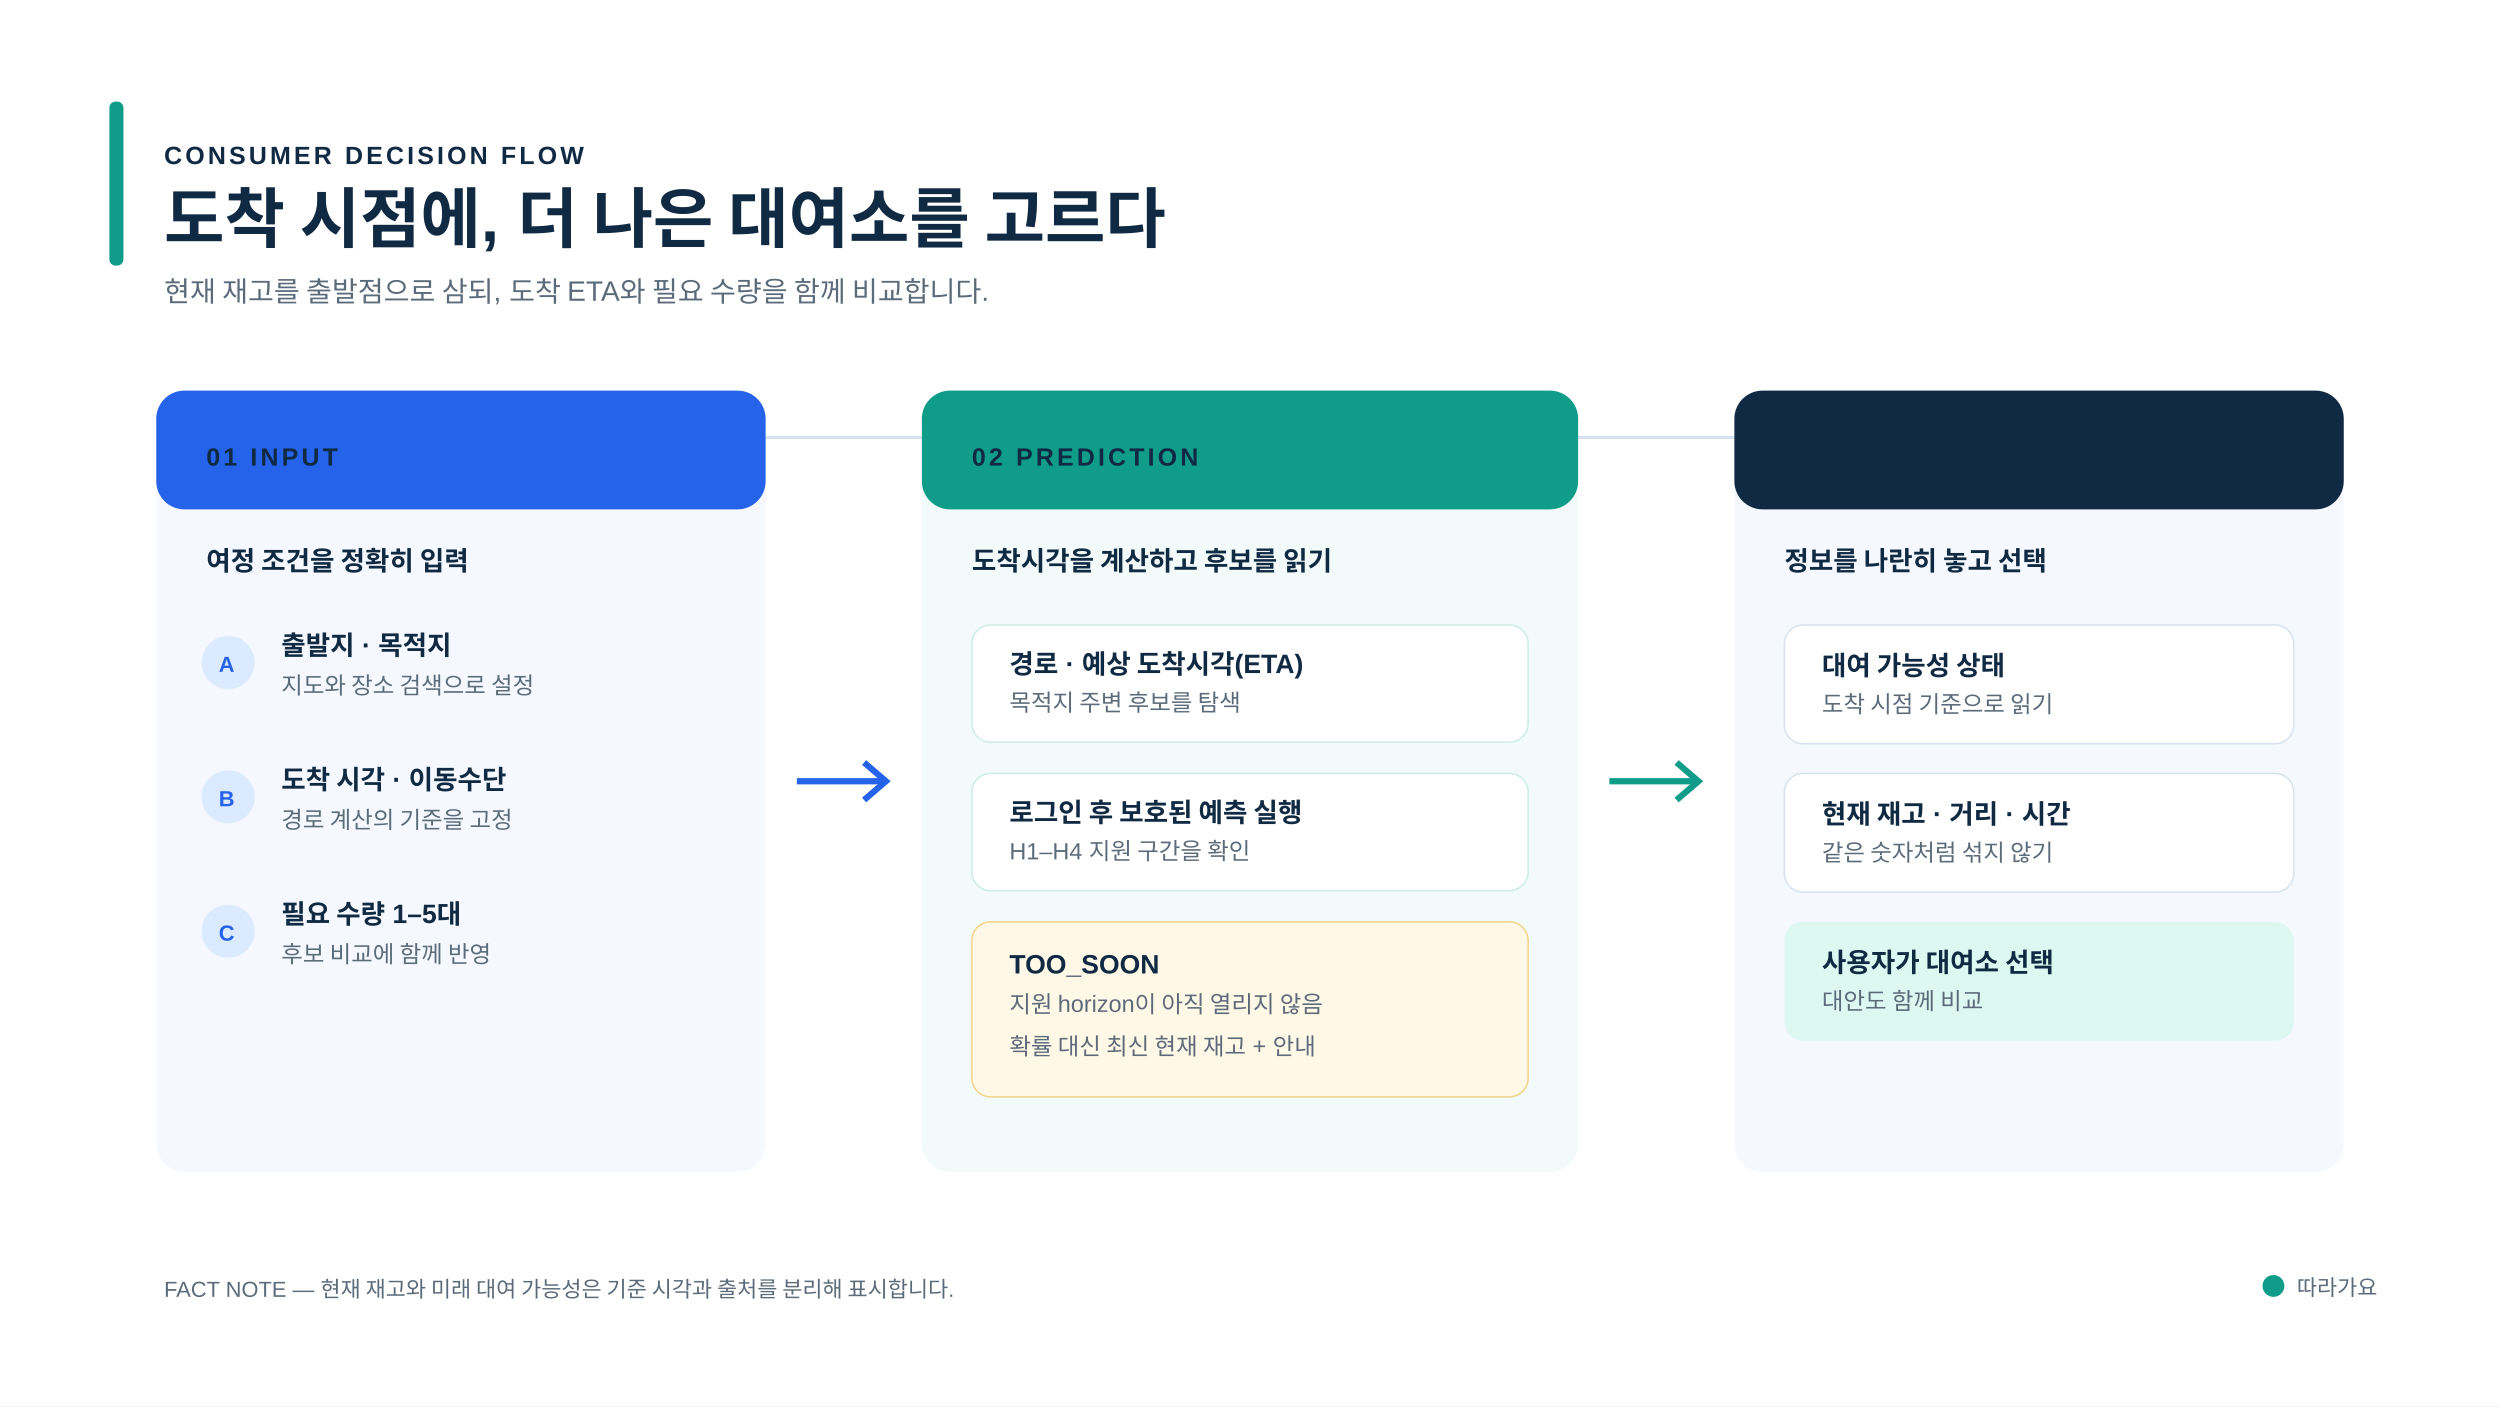
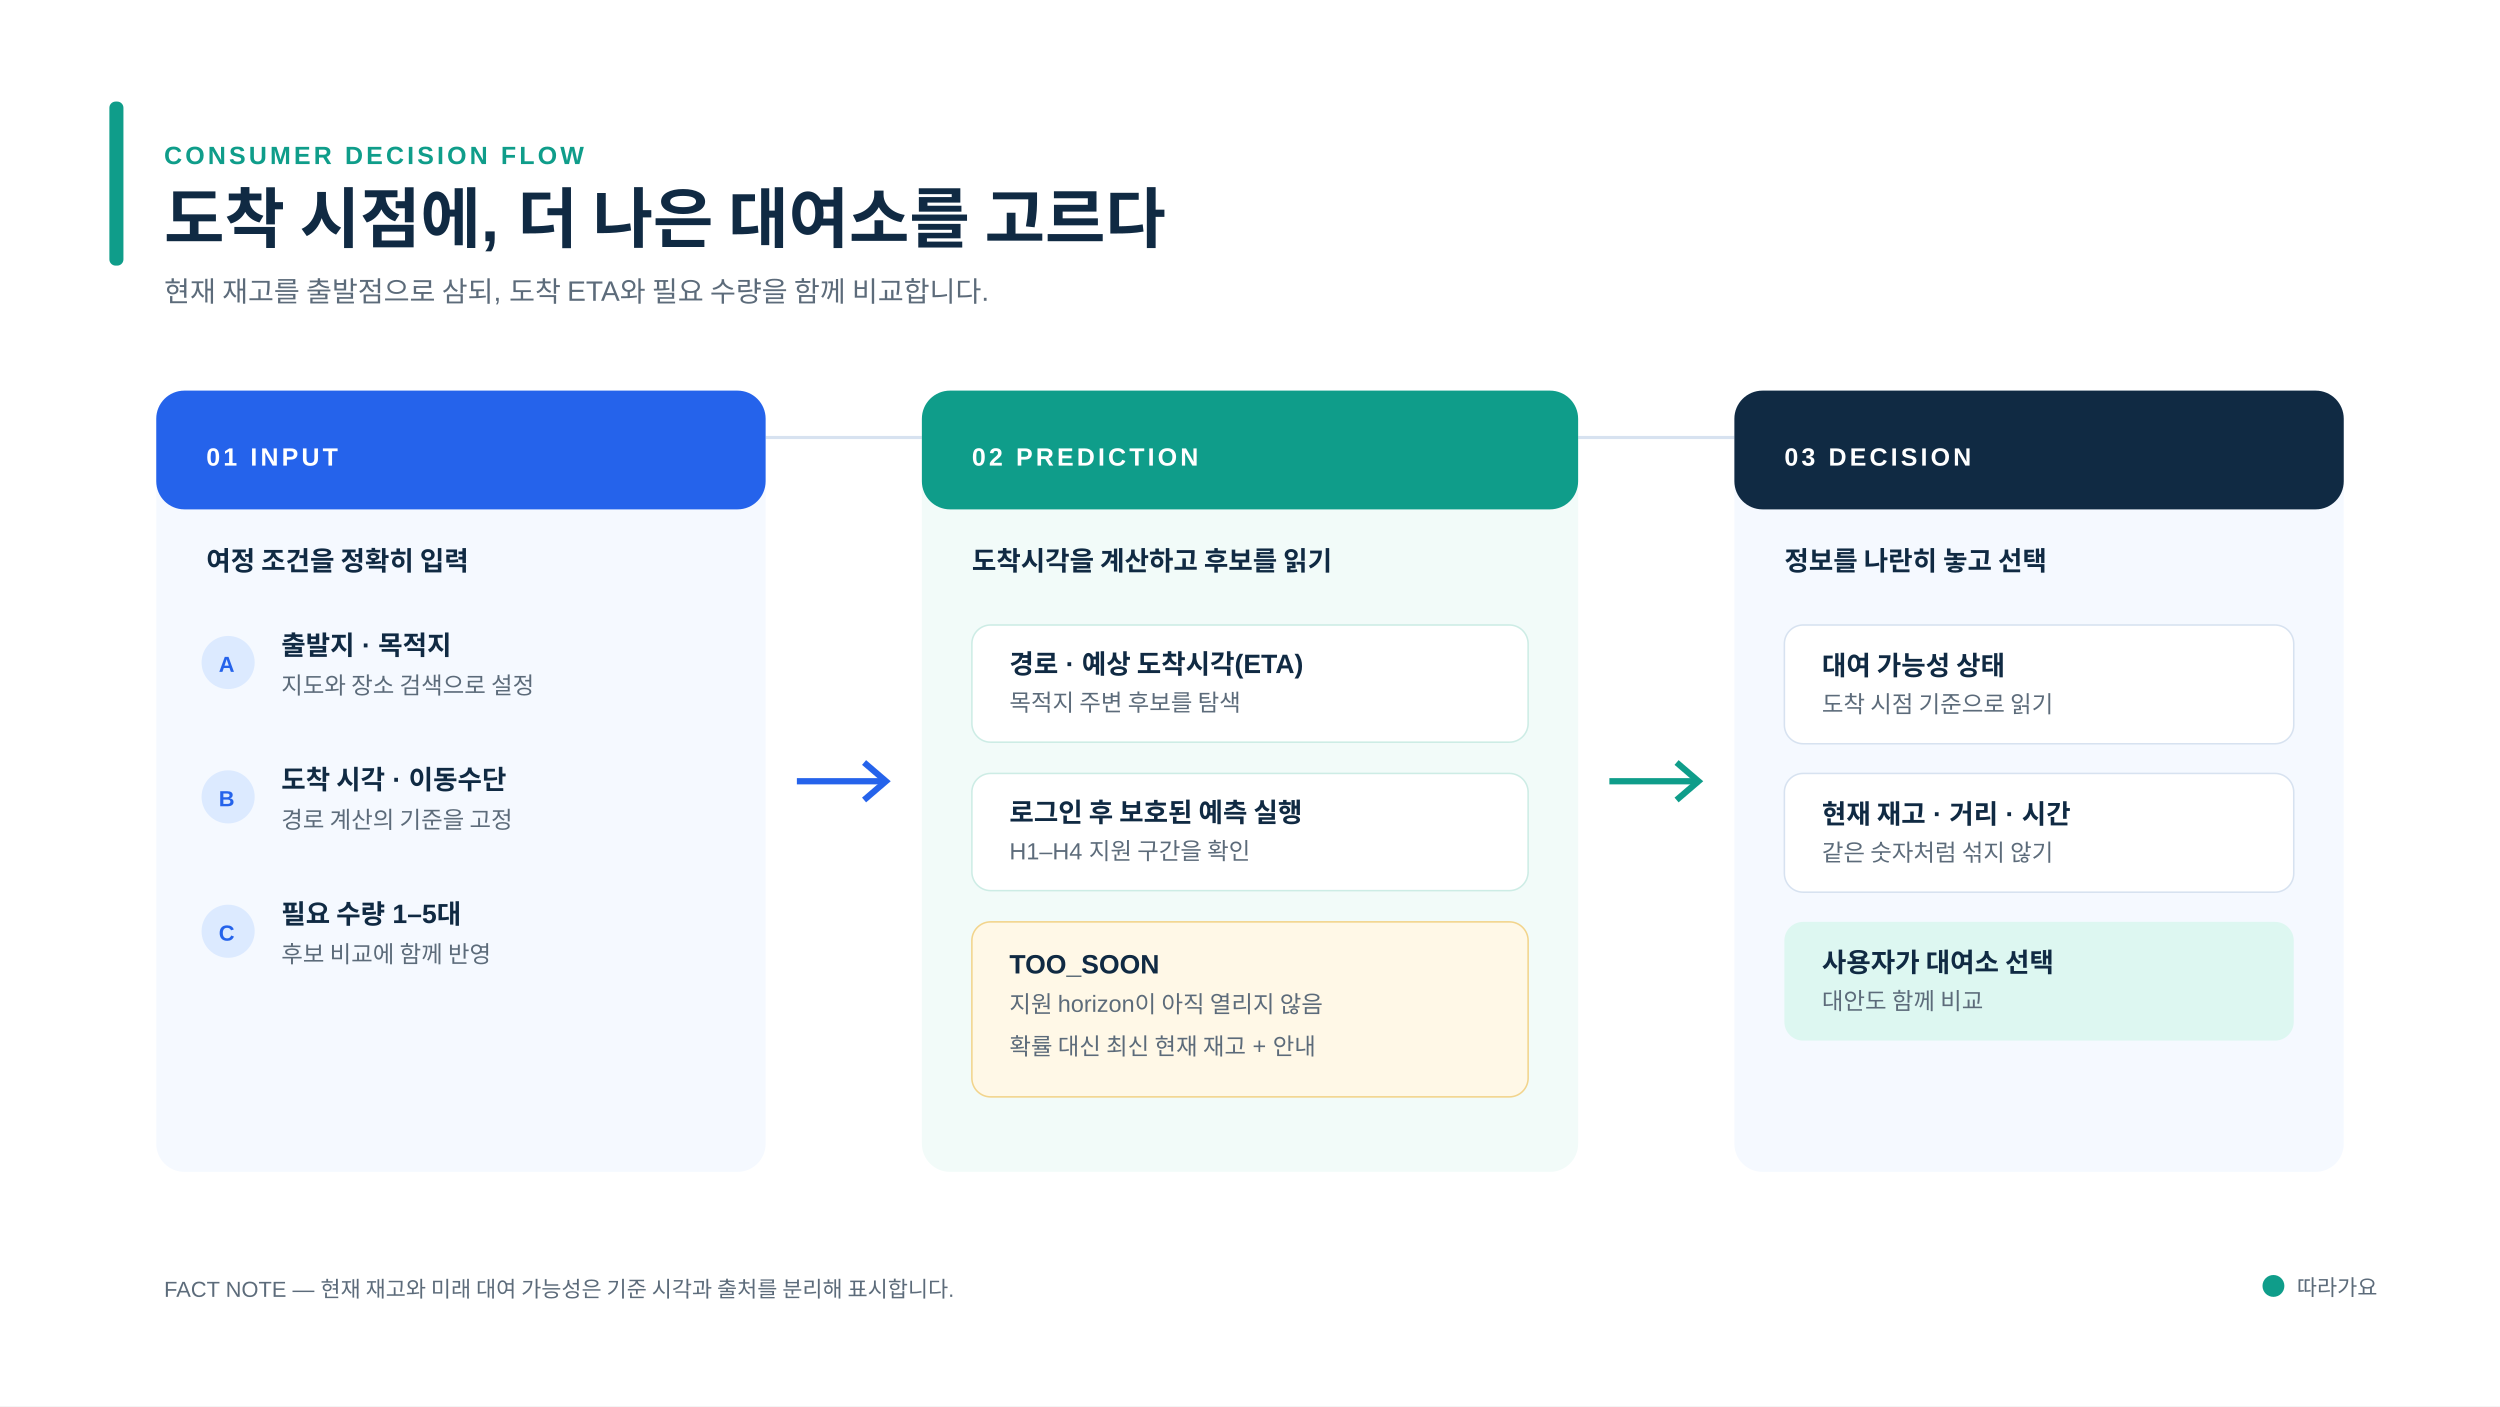
<svg xmlns="http://www.w3.org/2000/svg" viewBox="0 0 1600 900" role="img" aria-labelledby="title desc">
-   <style>text{font-family:Arial,'Noto Sans KR',sans-serif;fill:#102A43}.cap{font-size:16px;font-weight:700;letter-spacing:2px}.h{font-size:42px;font-weight:800}.sub{font-size:18px;fill:#5C6B7A}.label{font-size:17px;font-weight:700}.body{font-size:15px;fill:#5C6B7A}.small{font-size:14px;fill:#5C6B7A}.n{font-size:14px;font-weight:800;fill:#2563EB}</style>
+   <style>text{font-family:Arial,'Noto Sans KR',sans-serif}.cap{font-size:16px;font-weight:700;letter-spacing:2px}.h{font-size:42px;font-weight:800;fill:#102A43}.sub{font-size:18px;fill:#5C6B7A}.label{font-size:17px;font-weight:700;fill:#102A43}.body{font-size:15px;fill:#5C6B7A}.small{font-size:14px;fill:#5C6B7A}.n{font-size:14px;font-weight:800;fill:#2563EB}.text-main{fill:#102A43}.text-muted{fill:#5C6B7A}.text-white{fill:#FFFFFF}.text-teal{fill:#0F9D8A}.text-blue{fill:#2563EB}</style>
  <rect width="1600" height="900" fill="#fff" />
  <rect x="70" y="65" width="9" height="105" rx="4" fill="#0F9D8A" />
-   <text x="105" y="105" class="cap" fill="#0F9D8A">CONSUMER DECISION FLOW</text>
-   <text x="105" y="155" class="h">도착 시점에, 더 나은 대여소를 고르다</text>
-   <text x="105" y="193" class="sub">현재 재고를 출발점으로 삼되, 도착 ETA와 필요 수량을 함께 비교합니다.</text>
+   <text x="105" y="105" class="cap text-teal">CONSUMER DECISION FLOW</text>
+   <text x="105" y="155" class="h text-main">도착 시점에, 더 나은 대여소를 고르다</text>
+   <text x="105" y="193" class="sub text-muted">현재 재고를 출발점으로 삼되, 도착 ETA와 필요 수량을 함께 비교합니다.</text>
  <path d="M116 280H1484" stroke="#D7E2F0" stroke-width="2" />
  <g>
    <rect x="100" y="250" width="390" height="500" rx="18" fill="#F5F9FF" />
    <rect x="100" y="250" width="390" height="76" rx="18" fill="#2563EB" />
-     <text x="132" y="298" class="cap" fill="white">01  INPUT</text>
-     <text x="132" y="365" class="label">여정 조건을 정확히 입력</text>
+     <text x="132" y="298" class="cap text-white">01  INPUT</text>
+     <text x="132" y="365" class="label text-main">여정 조건을 정확히 입력</text>
    <circle cx="146" cy="424" r="17" fill="#DCEAFF" />
    <text x="140" y="430" class="n">A</text>
    <text x="180" y="419" class="label">출발지 · 목적지</text>
    <text x="180" y="444" class="body">지도와 장소 검색으로 설정</text>
    <circle cx="146" cy="510" r="17" fill="#DCEAFF" />
    <text x="140" y="516" class="n">B</text>
    <text x="180" y="505" class="label">도착 시각 · 이동수단</text>
    <text x="180" y="530" class="body">경로 계산의 기준을 고정</text>
    <circle cx="146" cy="596" r="17" fill="#DCEAFF" />
    <text x="140" y="602" class="n">C</text>
    <text x="180" y="591" class="label">필요 수량 1–5대</text>
    <text x="180" y="616" class="body">후보 비교에 함께 반영</text>
  </g>
  <path d="M510 500H565" stroke="#2563EB" stroke-width="4" fill="none" />
  <path d="M553 488l14 12-14 12" fill="none" stroke="#2563EB" stroke-width="4" />
  <g>
    <rect x="590" y="250" width="420" height="500" rx="18" fill="#F2FBF9" />
    <rect x="590" y="250" width="420" height="76" rx="18" fill="#0F9D8A" />
-     <text x="622" y="298" class="cap" fill="white">02  PREDICTION</text>
-     <text x="622" y="365" class="label">도착시각을 계산하고 후보를 읽기</text>
+     <text x="622" y="298" class="cap text-white">02  PREDICTION</text>
+     <text x="622" y="365" class="label text-main">도착시각을 계산하고 후보를 읽기</text>
    <rect x="622" y="400" width="356" height="75" rx="12" fill="white" stroke="#CDECE5" />
    <text x="646" y="431" class="label">경로 · 예상 도착시각(ETA)</text>
    <text x="646" y="455" class="body">목적지 주변 후보를 탐색</text>
    <rect x="622" y="495" width="356" height="75" rx="12" fill="white" stroke="#CDECE5" />
    <text x="646" y="526" class="label">로그인 후 보호된 예측 실행</text>
    <text x="646" y="550" class="body">H1–H4 지원 구간을 확인</text>
    <rect x="622" y="590" width="356" height="112" rx="12" fill="#FFF8E7" stroke="#F2D48C" />
    <text x="646" y="623" class="label">TOO_SOON</text>
    <text x="646" y="648" class="body">지원 horizon이 아직 열리지 않음</text>
    <text x="646" y="675" class="body">확률 대신 최신 현재 재고 + 안내</text>
  </g>
  <path d="M1030 500H1085" stroke="#0F9D8A" stroke-width="4" fill="none" />
  <path d="M1073 488l14 12-14 12" fill="none" stroke="#0F9D8A" stroke-width="4" />
  <g>
    <rect x="1110" y="250" width="390" height="500" rx="18" fill="#F5F9FF" />
    <rect x="1110" y="250" width="390" height="76" rx="18" fill="#102A43" />
-     <text x="1142" y="298" class="cap" fill="white">03  DECISION</text>
-     <text x="1142" y="365" class="label">정보를 나란히 놓고 선택</text>
+     <text x="1142" y="298" class="cap text-white">03  DECISION</text>
+     <text x="1142" y="365" class="label text-main">정보를 나란히 놓고 선택</text>
    <rect x="1142" y="400" width="326" height="76" rx="12" fill="white" stroke="#D7E2F0" />
    <text x="1166" y="432" class="label">대여 가능성 상태</text>
    <text x="1166" y="456" class="body">도착 시점 기준으로 읽기</text>
    <rect x="1142" y="495" width="326" height="76" rx="12" fill="white" stroke="#D7E2F0" />
    <text x="1166" y="527" class="label">현재 재고 · 거리 · 시간</text>
    <text x="1166" y="551" class="body">같은 숫자처럼 섞지 않기</text>
    <rect x="1142" y="590" width="326" height="76" rx="12" fill="#DDF7F1" />
    <text x="1166" y="622" class="label">사용자가 대여소 선택</text>
    <text x="1166" y="646" class="body">대안도 함께 비교</text>
  </g>
  <text x="105" y="830" class="small">FACT NOTE — 현재 재고와 미래 대여 가능성은 기준 시각과 출처를 분리해 표시합니다.</text>
  <circle cx="1455" cy="823" r="7" fill="#0F9D8A" />
  <text x="1470" y="829" class="small">따라가요</text>
</svg>
